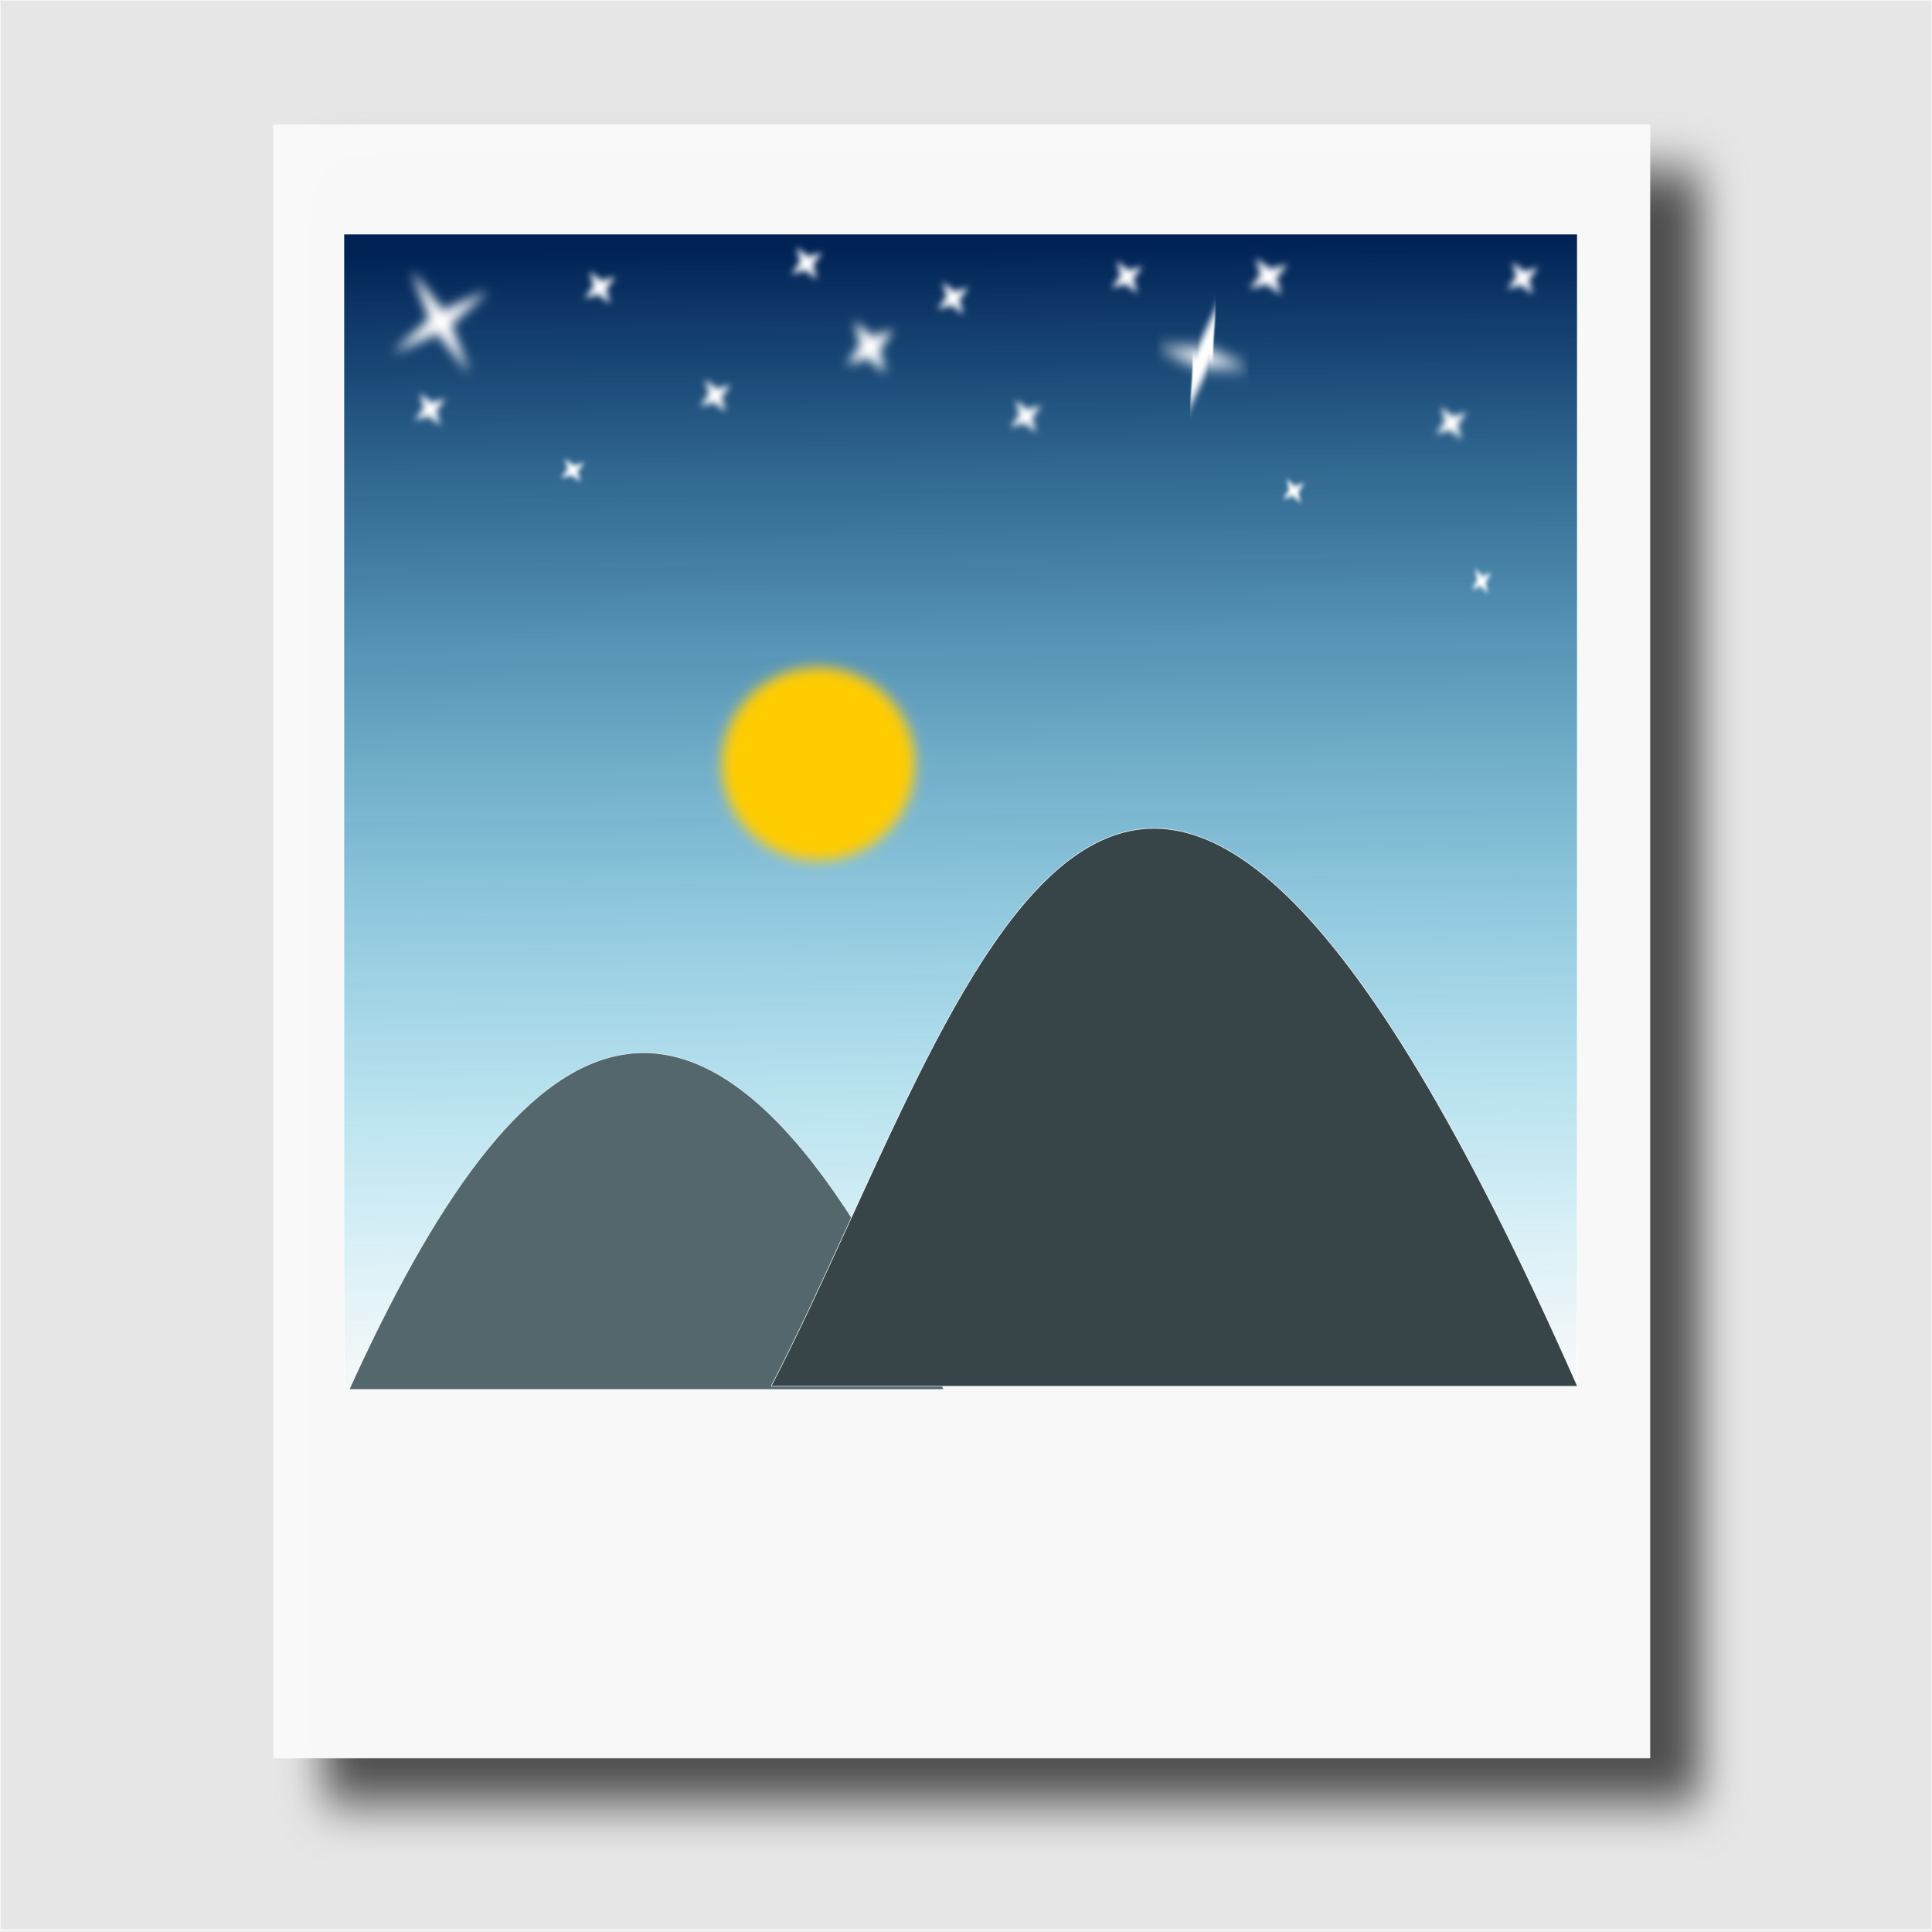
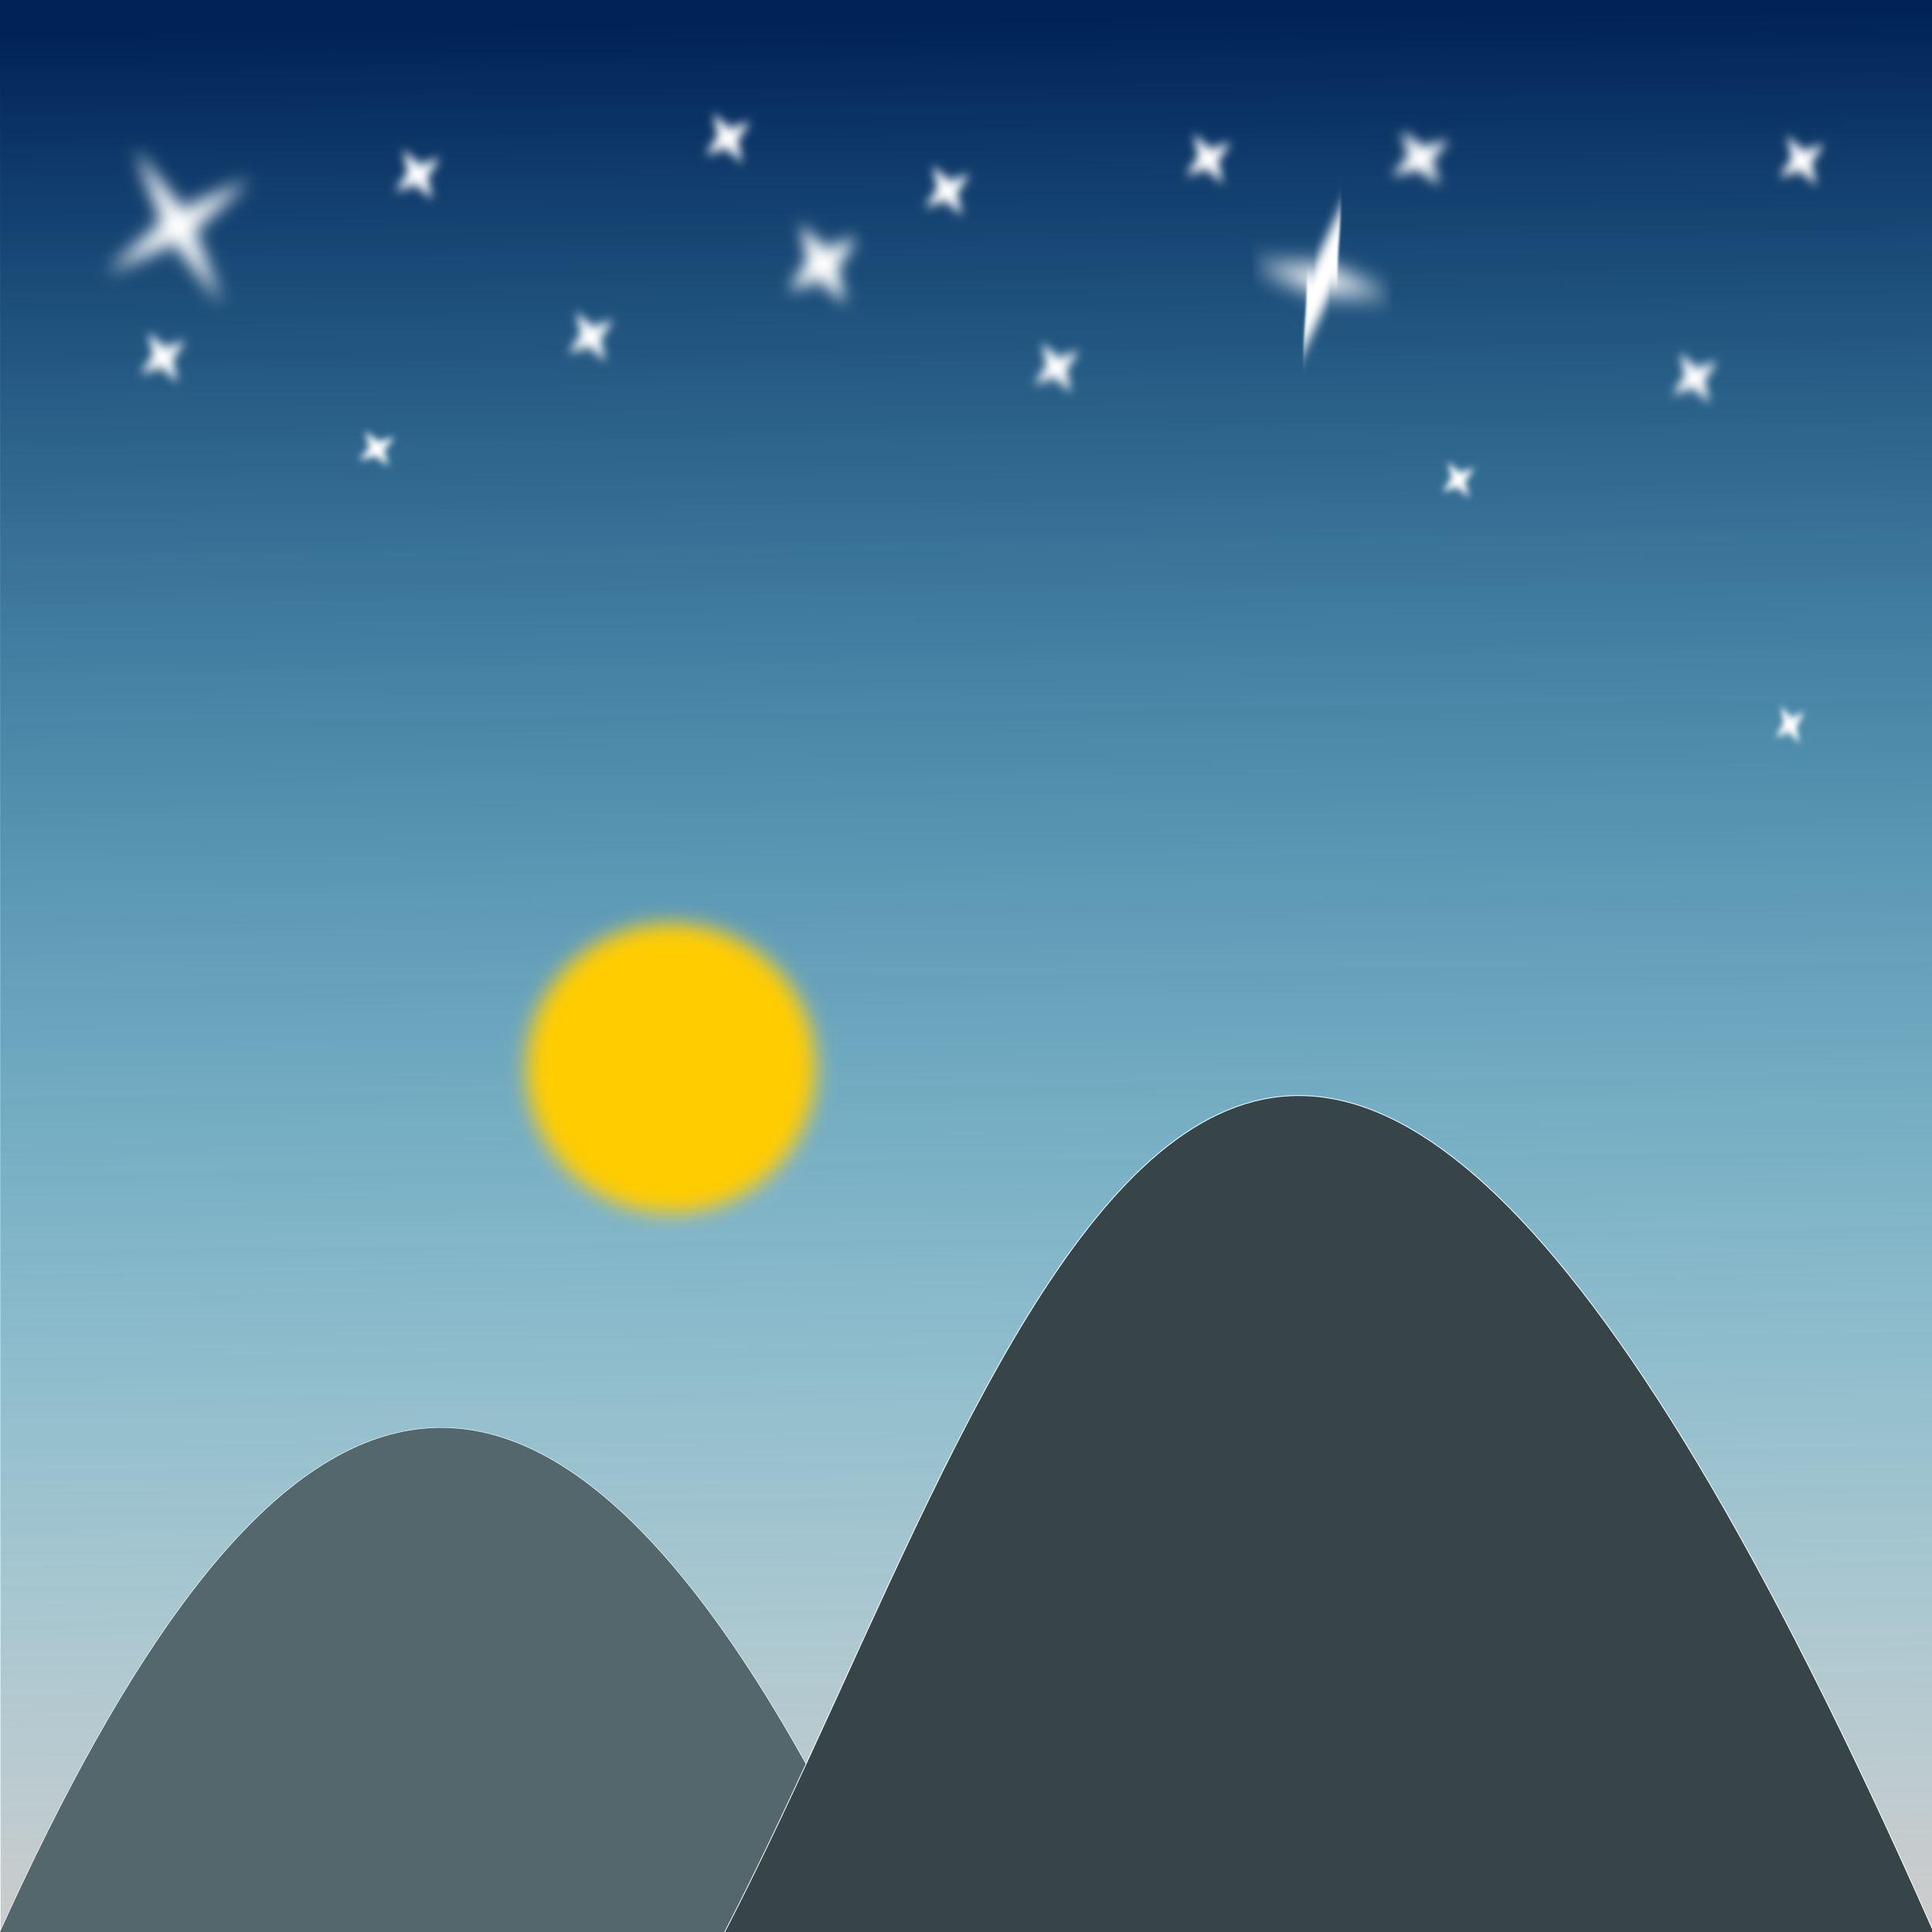
- <svg xmlns="http://www.w3.org/2000/svg" xmlns:ns1="http://www.openswatchbook.org/uri/2009/osb" xmlns:xlink="http://www.w3.org/1999/xlink" width="300" height="300" viewBox="0 0 79.375 79.375" version="1.1" id="svg850">
+ <svg xmlns="http://www.w3.org/2000/svg" xmlns:ns1="http://www.openswatchbook.org/uri/2009/osb" xmlns:xlink="http://www.w3.org/1999/xlink" width="200" height="200" viewBox="0 0 52.917 52.917" version="1.1" id="svg850">
  <defs id="defs844">
    <linearGradient id="linearGradient2997">
      <stop style="stop-color:#002255;stop-opacity:1" offset="0" id="stop2993" />
      <stop style="stop-color:#00ccff;stop-opacity:0;" offset="1" id="stop2995" />
    </linearGradient>
    <linearGradient id="linearGradient2969" ns1:paint="gradient">
      <stop style="stop-color:#ff6600;stop-opacity:1;" offset="0" id="stop2965" />
      <stop style="stop-color:#ff6600;stop-opacity:0;" offset="1" id="stop2967" />
    </linearGradient>
    <linearGradient id="linearGradient1460" ns1:paint="gradient">
      <stop style="stop-color:#ff7f2a;stop-opacity:1;" offset="0" id="stop1456" />
      <stop style="stop-color:#ff7f2a;stop-opacity:0;" offset="1" id="stop1458" />
    </linearGradient>
-     <filter style="color-interpolation-filters:sRGB" id="filter1420" x="-0.036" width="1.072" y="-0.036" height="1.072">
-       <feGaussianBlur stdDeviation="0.913" id="feGaussianBlur1422" />
-     </filter>
-     <linearGradient xlink:href="#linearGradient2997" id="linearGradient3001" x1="31.135" y1="227.855" x2="31.7" y2="274.568" gradientUnits="userSpaceOnUse" />
+     <linearGradient xlink:href="#linearGradient2997" id="linearGradient3001" x1="31.135" y1="227.855" x2="31.7" y2="274.568" gradientUnits="userSpaceOnUse" gradientTransform="matrix(1.045482,0,0,1.118511,-14.78481,-10.10693)" />
    <filter style="color-interpolation-filters:sRGB" id="filter3631" x="-0.167" width="1.335" y="-0.164" height="1.328">
      <feGaussianBlur stdDeviation="0.385" id="feGaussianBlur3633" />
    </filter>
    <filter style="color-interpolation-filters:sRGB" id="filter3631-7" x="-0.167" width="1.335" y="-0.164" height="1.328">
      <feGaussianBlur stdDeviation="0.385" id="feGaussianBlur3633-0" />
    </filter>
    <filter style="color-interpolation-filters:sRGB" id="filter3631-7-2" x="-0.167" width="1.335" y="-0.164" height="1.328">
      <feGaussianBlur stdDeviation="0.385" id="feGaussianBlur3633-0-9" />
    </filter>
    <filter style="color-interpolation-filters:sRGB" id="filter3631-7-7" x="-0.167" width="1.335" y="-0.164" height="1.328">
      <feGaussianBlur stdDeviation="0.385" id="feGaussianBlur3633-0-1" />
    </filter>
    <filter style="color-interpolation-filters:sRGB" id="filter3631-7-9" x="-0.167" width="1.335" y="-0.164" height="1.328">
      <feGaussianBlur stdDeviation="0.385" id="feGaussianBlur3633-0-6" />
    </filter>
    <filter style="color-interpolation-filters:sRGB" id="filter3631-7-3" x="-0.167" width="1.335" y="-0.164" height="1.328">
      <feGaussianBlur stdDeviation="0.385" id="feGaussianBlur3633-0-8" />
    </filter>
    <filter style="color-interpolation-filters:sRGB" id="filter3631-7-27" x="-0.167" width="1.335" y="-0.164" height="1.328">
      <feGaussianBlur stdDeviation="0.385" id="feGaussianBlur3633-0-61" />
    </filter>
    <filter style="color-interpolation-filters:sRGB" id="filter3631-7-8" x="-0.167" width="1.335" y="-0.164" height="1.328">
      <feGaussianBlur stdDeviation="0.385" id="feGaussianBlur3633-0-90" />
    </filter>
    <filter style="color-interpolation-filters:sRGB" id="filter3631-6" x="-0.167" width="1.335" y="-0.164" height="1.328">
      <feGaussianBlur stdDeviation="0.385" id="feGaussianBlur3633-03" />
    </filter>
    <filter style="color-interpolation-filters:sRGB" id="filter3631-7-0" x="-0.167" width="1.335" y="-0.164" height="1.328">
      <feGaussianBlur stdDeviation="0.385" id="feGaussianBlur3633-0-3" />
    </filter>
    <filter style="color-interpolation-filters:sRGB" id="filter3631-7-31" x="-0.167" width="1.335" y="-0.164" height="1.328">
      <feGaussianBlur stdDeviation="0.385" id="feGaussianBlur3633-0-37" />
    </filter>
    <filter style="color-interpolation-filters:sRGB" id="filter3631-7-90" x="-0.167" width="1.335" y="-0.164" height="1.328">
      <feGaussianBlur stdDeviation="0.385" id="feGaussianBlur3633-0-68" />
    </filter>
    <filter style="color-interpolation-filters:sRGB" id="filter3631-7-5" x="-0.167" width="1.335" y="-0.164" height="1.328">
      <feGaussianBlur stdDeviation="0.385" id="feGaussianBlur3633-0-36" />
    </filter>
    <filter style="color-interpolation-filters:sRGB" id="filter3631-7-70" x="-0.167" width="1.335" y="-0.164" height="1.328">
      <feGaussianBlur stdDeviation="0.385" id="feGaussianBlur3633-0-2" />
    </filter>
    <filter style="color-interpolation-filters:sRGB" id="filter3631-7-78" x="-0.167" width="1.335" y="-0.164" height="1.328">
      <feGaussianBlur stdDeviation="0.385" id="feGaussianBlur3633-0-34" />
    </filter>
    <filter style="color-interpolation-filters:sRGB" id="filter3631-7-50" x="-0.167" width="1.335" y="-0.164" height="1.328">
      <feGaussianBlur stdDeviation="0.385" id="feGaussianBlur3633-0-18" />
    </filter>
    <filter style="color-interpolation-filters:sRGB" id="filter3869" x="-0.084" width="1.168" y="-0.084" height="1.168">
      <feGaussianBlur stdDeviation="0.277" id="feGaussianBlur3871" />
    </filter>
  </defs>
-   <g id="layer1" transform="translate(0,-217.625)">
-     <rect style="opacity:1;fill:#e6e6e6;fill-opacity:1;stroke:#ffffff;stroke-width:0.033;stroke-linecap:round;stroke-linejoin:round;stroke-miterlimit:4;stroke-dasharray:none;stroke-opacity:0.969;paint-order:stroke markers fill" id="rect1430" width="79.331" height="79.221" x="0.024" y="217.66" />
-     <g id="g1428" transform="matrix(0.9290996,0,0,1.10238,3.134742,-24.6974)">
-       <rect y="226.174" x="10.958" height="60.854" width="60.854" id="rect1395" style="opacity:1;fill:#4d4d4d;fill-opacity:1;stroke:#ffffff;stroke-width:0.033;stroke-linecap:round;stroke-linejoin:round;stroke-miterlimit:4;stroke-dasharray:none;stroke-opacity:0.969;paint-order:stroke markers fill;filter:url(#filter1420)" />
-       <rect y="224.478" x="8.728" height="60.854" width="60.854" id="rect1395-2" style="opacity:0.99;fill:#f9f9f9;fill-opacity:1;stroke:#ffffff;stroke-width:0.033;stroke-linecap:round;stroke-linejoin:round;stroke-miterlimit:4;stroke-dasharray:none;stroke-opacity:0.969;paint-order:stroke markers fill" />
-     </g>
-     <rect style="opacity:1;fill:url(#linearGradient3001);fill-opacity:1;stroke:#ffffff;stroke-width:0.031;stroke-linecap:round;stroke-linejoin:round;stroke-miterlimit:4;stroke-dasharray:none;stroke-opacity:0.969;paint-order:stroke markers fill" id="rect1424" width="50.65" height="47.313" x="14.141" y="227.255" />
-     <path style="opacity:1;fill:#53676c;fill-opacity:1;stroke:#ffffff;stroke-width:0.028;stroke-linecap:round;stroke-linejoin:round;stroke-miterlimit:4;stroke-dasharray:none;stroke-opacity:0.969;paint-order:stroke markers fill" d="m 38.758,274.699 v 0 0 c -9.891,-21.403 -17.509,-15.158 -24.394,0 z" id="rect2924" />
-     <path id="path2927" d="m 64.791,274.568 v 0 0 c -18.755,-42.488 -24.929,-15.776 -33.091,0 z" style="opacity:1;fill:#374548;fill-opacity:1;stroke:#ffffff;stroke-width:0.044;stroke-linecap:round;stroke-linejoin:round;stroke-miterlimit:4;stroke-dasharray:none;stroke-opacity:0.969;paint-order:stroke markers fill" />
-     <circle style="opacity:1;fill:#ffcc00;fill-opacity:1;stroke:#ffffff;stroke-width:0.037;stroke-linecap:round;stroke-linejoin:round;stroke-miterlimit:4;stroke-dasharray:none;stroke-opacity:0.969;paint-order:stroke markers fill;filter:url(#filter3869)" id="path2929" cx="33.623" cy="249.014" r="3.95" />
-     <path style="opacity:1;fill:#ffffff;fill-opacity:1;stroke:#ffffff;stroke-width:0.033;stroke-linecap:round;stroke-linejoin:round;stroke-miterlimit:4;stroke-dasharray:none;stroke-opacity:0.969;paint-order:stroke markers fill;filter:url(#filter3631)" id="path3537" d="m 25.814,235.387 -2.229,-2.521 -3.097,1.314 2.521,-2.229 -1.314,-3.097 2.229,2.521 3.097,-1.314 -2.521,2.229 z" transform="matrix(0.5823985,0.0103973,-0.01110562,0.6220747,6.834597,86.20762)" />
-     <path style="opacity:1;fill:#ffffff;fill-opacity:1;stroke:#ffffff;stroke-width:0.033;stroke-linecap:round;stroke-linejoin:round;stroke-miterlimit:4;stroke-dasharray:none;stroke-opacity:0.969;paint-order:stroke markers fill;filter:url(#filter3631-7)" id="path3537-7" d="m 24.995,233.918 -1.379,-1.046 -1.66,0.489 1.046,-1.379 -0.489,-1.66 1.379,1.046 1.66,-0.489 -1.046,1.379 z" transform="matrix(0.2179416,0.00447896,-0.00415588,0.2679776,56.65524,179.1924)" />
-     <path style="opacity:1;fill:#ffffff;fill-opacity:1;stroke:#ffffff;stroke-width:0.033;stroke-linecap:round;stroke-linejoin:round;stroke-miterlimit:4;stroke-dasharray:none;stroke-opacity:0.969;paint-order:stroke markers fill;filter:url(#filter3631-7-2)" id="path3537-7-8" d="m 24.995,233.918 -1.379,-1.046 -1.66,0.489 1.046,-1.379 -0.489,-1.66 1.379,1.046 1.66,-0.489 -1.046,1.379 z" transform="matrix(0.3380192,0.00602956,-0.00644561,0.3607509,18.11491,145.5602)" />
-     <path style="opacity:1;fill:#ffffff;fill-opacity:1;stroke:#ffffff;stroke-width:0.033;stroke-linecap:round;stroke-linejoin:round;stroke-miterlimit:4;stroke-dasharray:none;stroke-opacity:0.969;paint-order:stroke markers fill;filter:url(#filter3631-7-7)" id="path3537-7-7" d="m 24.995,233.918 -1.379,-1.046 -1.66,0.489 1.046,-1.379 -0.489,-1.66 1.379,1.046 1.66,-0.489 -1.046,1.379 z" transform="matrix(0.3380192,0.00602956,-0.00644561,0.3607509,32.62198,146.0011)" />
-     <path style="opacity:1;fill:#ffffff;fill-opacity:1;stroke:#ffffff;stroke-width:0.033;stroke-linecap:round;stroke-linejoin:round;stroke-miterlimit:4;stroke-dasharray:none;stroke-opacity:0.969;paint-order:stroke markers fill;filter:url(#filter3631-7-9)" id="path3537-7-3" d="m 24.995,233.918 -1.379,-1.046 -1.66,0.489 1.046,-1.379 -0.489,-1.66 1.379,1.046 1.66,-0.489 -1.046,1.379 z" transform="matrix(0.3380192,0.00602956,-0.00644561,0.3607509,26.60841,144.5645)" />
-     <path style="opacity:1;fill:#ffffff;fill-opacity:1;stroke:#ffffff;stroke-width:0.033;stroke-linecap:round;stroke-linejoin:round;stroke-miterlimit:4;stroke-dasharray:none;stroke-opacity:0.969;paint-order:stroke markers fill;filter:url(#filter3631-7-3)" id="path3537-7-81" d="m 24.995,233.918 -1.379,-1.046 -1.66,0.489 1.046,-1.379 -0.489,-1.66 1.379,1.046 1.66,-0.489 -1.046,1.379 z" transform="matrix(0.4209716,0.00675187,-0.00802741,0.4039672,43.97721,135.0585)" />
-     <path style="opacity:1;fill:#ffffff;fill-opacity:1;stroke:#ffffff;stroke-width:0.033;stroke-linecap:round;stroke-linejoin:round;stroke-miterlimit:4;stroke-dasharray:none;stroke-opacity:0.969;paint-order:stroke markers fill;filter:url(#filter3631-7-27)" id="path3537-7-813" d="m 24.995,233.918 -1.379,-1.046 -1.66,0.489 1.046,-1.379 -0.489,-1.66 1.379,1.046 1.66,-0.489 -1.046,1.379 z" transform="matrix(0.3380192,0.00602956,-0.00644561,0.3607509,39.76907,145.1307)" />
-     <path style="opacity:1;fill:#ffffff;fill-opacity:1;stroke:#ffffff;stroke-width:0.033;stroke-linecap:round;stroke-linejoin:round;stroke-miterlimit:4;stroke-dasharray:none;stroke-opacity:0.969;paint-order:stroke markers fill;filter:url(#filter3631-7-8)" id="path3537-7-1" d="m 24.995,233.918 -1.379,-1.046 -1.66,0.489 1.046,-1.379 -0.489,-1.66 1.379,1.046 1.66,-0.489 -1.046,1.379 z" transform="matrix(0.518616,0.00965685,-0.00988937,0.577773,25.71891,97.55134)" />
-     <path style="opacity:1;fill:#ffffff;fill-opacity:1;stroke:#ffffff;stroke-width:0.033;stroke-linecap:round;stroke-linejoin:round;stroke-miterlimit:4;stroke-dasharray:none;stroke-opacity:0.969;paint-order:stroke markers fill;filter:url(#filter3631-6)" id="path3537-5" d="m 25.097,235.135 -1.617,-2.301 -2.741,0.63 2.301,-1.617 -0.63,-2.741 1.617,2.301 2.741,-0.63 -2.301,1.617 z" transform="matrix(0.4624626,0.3541532,-0.37828,0.4939681,126.2417,109.2464)" />
-     <path style="opacity:1;fill:#ffffff;fill-opacity:1;stroke:#ffffff;stroke-width:0.033;stroke-linecap:round;stroke-linejoin:round;stroke-miterlimit:4;stroke-dasharray:none;stroke-opacity:0.969;paint-order:stroke markers fill;filter:url(#filter3631-7-0)" id="path3537-7-9" d="m 24.995,233.918 -1.379,-1.046 -1.66,0.489 1.046,-1.379 -0.489,-1.66 1.379,1.046 1.66,-0.489 -1.046,1.379 z" transform="matrix(0.3380192,0.00602956,-0.00644561,0.3607509,11.13738,150.5641)" />
-     <path style="opacity:1;fill:#ffffff;fill-opacity:1;stroke:#ffffff;stroke-width:0.033;stroke-linecap:round;stroke-linejoin:round;stroke-miterlimit:4;stroke-dasharray:none;stroke-opacity:0.969;paint-order:stroke markers fill;filter:url(#filter3631-7-31)" id="path3537-7-5" d="m 24.995,233.918 -1.379,-1.046 -1.66,0.489 1.046,-1.379 -0.489,-1.66 1.379,1.046 1.66,-0.489 -1.046,1.379 z" transform="matrix(0.3380192,0.00602956,-0.00644561,0.3607509,56.02205,145.1779)" />
-     <path style="opacity:1;fill:#ffffff;fill-opacity:1;stroke:#ffffff;stroke-width:0.033;stroke-linecap:round;stroke-linejoin:round;stroke-miterlimit:4;stroke-dasharray:none;stroke-opacity:0.969;paint-order:stroke markers fill;filter:url(#filter3631-7-90)" id="path3537-7-4" d="m 24.995,233.918 -1.379,-1.046 -1.66,0.489 1.046,-1.379 -0.489,-1.66 1.379,1.046 1.66,-0.489 -1.046,1.379 z" transform="matrix(0.3380192,0.00602956,-0.00644561,0.3607509,53.09273,151.1311)" />
-     <path style="opacity:1;fill:#ffffff;fill-opacity:1;stroke:#ffffff;stroke-width:0.033;stroke-linecap:round;stroke-linejoin:round;stroke-miterlimit:4;stroke-dasharray:none;stroke-opacity:0.969;paint-order:stroke markers fill;filter:url(#filter3631-7-5)" id="path3537-7-59" d="m 24.995,233.918 -1.379,-1.046 -1.66,0.489 1.046,-1.379 -0.489,-1.66 1.379,1.046 1.66,-0.489 -1.046,1.379 z" transform="matrix(0.3380192,0.00602956,-0.00644561,0.3607509,35.61134,150.8476)" />
-     <path style="opacity:1;fill:#ffffff;fill-opacity:1;stroke:#ffffff;stroke-width:0.033;stroke-linecap:round;stroke-linejoin:round;stroke-miterlimit:4;stroke-dasharray:none;stroke-opacity:0.969;paint-order:stroke markers fill;filter:url(#filter3631-7-70)" id="path3537-7-35" d="m 24.995,233.918 -1.379,-1.046 -1.66,0.489 1.046,-1.379 -0.489,-1.66 1.379,1.046 1.66,-0.489 -1.046,1.379 z" transform="matrix(0.3380192,0.00602956,-0.00644561,0.3607509,22.85464,149.9971)" />
-     <path style="opacity:1;fill:#ffffff;fill-opacity:1;stroke:#ffffff;stroke-width:0.033;stroke-linecap:round;stroke-linejoin:round;stroke-miterlimit:4;stroke-dasharray:none;stroke-opacity:0.969;paint-order:stroke markers fill;filter:url(#filter3631-7-78)" id="path3537-7-0" d="m 24.995,233.918 -1.379,-1.046 -1.66,0.489 1.046,-1.379 -0.489,-1.66 1.379,1.046 1.66,-0.489 -1.046,1.379 z" transform="matrix(0.2404825,0.00441982,-0.0045857,0.2644393,48.50502,176.3127)" />
-     <path style="opacity:1;fill:#ffffff;fill-opacity:1;stroke:#ffffff;stroke-width:0.033;stroke-linecap:round;stroke-linejoin:round;stroke-miterlimit:4;stroke-dasharray:none;stroke-opacity:0.969;paint-order:stroke markers fill;filter:url(#filter3631-7-50)" id="path3537-7-18" d="m 24.995,233.918 -1.379,-1.046 -1.66,0.489 1.046,-1.379 -0.489,-1.66 1.379,1.046 1.66,-0.489 -1.046,1.379 z" transform="matrix(0.263208,0.00436373,-0.00501905,0.2610834,18.44191,176.2426)" />
+   <g id="layer1" transform="translate(0,-244.0833)">
+     <rect style="opacity:1;fill:#cccccc;fill-opacity:1;stroke:#ffffff;stroke-width:0.033;stroke-linecap:round;stroke-linejoin:round;stroke-miterlimit:4;stroke-dasharray:none;stroke-opacity:0.969;paint-order:stroke markers fill" id="rect3873" width="52.953" height="52.92" x="-0" y="244.08" />
+     <rect style="opacity:1;fill:url(#linearGradient3001);fill-opacity:1;stroke:#ffffff;stroke-width:0.034;stroke-linecap:round;stroke-linejoin:round;stroke-miterlimit:4;stroke-dasharray:none;stroke-opacity:0.969;paint-order:stroke markers fill" id="rect1424" width="52.953" height="52.92" x="-0" y="244.08" />
+     <path style="opacity:1;fill:#53676c;fill-opacity:1;stroke:#ffffff;stroke-width:0.028;stroke-linecap:round;stroke-linejoin:round;stroke-miterlimit:4;stroke-dasharray:none;stroke-opacity:0.969;paint-order:stroke markers fill" d="m 24.394,297 v 0 0 c -9.891,-21.403 -17.509,-15.158 -24.394,0 z" id="rect2924" />
+     <path id="path2927" d="m 52.953,297 v 0 0 c -18.755,-42.488 -24.929,-15.776 -33.091,0 z" style="opacity:1;fill:#374548;fill-opacity:1;stroke:#ffffff;stroke-width:0.044;stroke-linecap:round;stroke-linejoin:round;stroke-miterlimit:4;stroke-dasharray:none;stroke-opacity:0.969;paint-order:stroke markers fill" />
+     <circle style="opacity:1;fill:#ffcc00;fill-opacity:1;stroke:#ffffff;stroke-width:0.037;stroke-linecap:round;stroke-linejoin:round;stroke-miterlimit:4;stroke-dasharray:none;stroke-opacity:0.969;paint-order:stroke markers fill;filter:url(#filter3869)" id="path2929" cx="18.384" cy="273.336" r="3.95" />
+     <path style="opacity:1;fill:#ffffff;fill-opacity:1;stroke:#ffffff;stroke-width:0.033;stroke-linecap:round;stroke-linejoin:round;stroke-miterlimit:4;stroke-dasharray:none;stroke-opacity:0.969;paint-order:stroke markers fill;filter:url(#filter3631)" id="path3537" d="m 25.814,235.387 -2.229,-2.521 -3.097,1.314 2.521,-2.229 -1.314,-3.097 2.229,2.521 3.097,-1.314 -2.521,2.229 z" transform="matrix(0.5823985,0.0103973,-0.01110562,0.6220747,-6.373303,105.6332)" />
+     <path style="opacity:1;fill:#ffffff;fill-opacity:1;stroke:#ffffff;stroke-width:0.033;stroke-linecap:round;stroke-linejoin:round;stroke-miterlimit:4;stroke-dasharray:none;stroke-opacity:0.969;paint-order:stroke markers fill;filter:url(#filter3631-7)" id="path3537-7" d="m 24.995,233.918 -1.379,-1.046 -1.66,0.489 1.046,-1.379 -0.489,-1.66 1.379,1.046 1.66,-0.489 -1.046,1.379 z" transform="matrix(0.2179416,0.00447896,-0.00415588,0.2679776,44.81725,201.6249)" />
+     <path style="opacity:1;fill:#ffffff;fill-opacity:1;stroke:#ffffff;stroke-width:0.033;stroke-linecap:round;stroke-linejoin:round;stroke-miterlimit:4;stroke-dasharray:none;stroke-opacity:0.969;paint-order:stroke markers fill;filter:url(#filter3631-7-2)" id="path3537-7-8" d="m 24.995,233.918 -1.379,-1.046 -1.66,0.489 1.046,-1.379 -0.489,-1.66 1.379,1.046 1.66,-0.489 -1.046,1.379 z" transform="matrix(0.3380192,0.00602956,-0.00644561,0.3607509,4.907006,164.9858)" />
+     <path style="opacity:1;fill:#ffffff;fill-opacity:1;stroke:#ffffff;stroke-width:0.033;stroke-linecap:round;stroke-linejoin:round;stroke-miterlimit:4;stroke-dasharray:none;stroke-opacity:0.969;paint-order:stroke markers fill;filter:url(#filter3631-7-7)" id="path3537-7-7" d="m 24.995,233.918 -1.379,-1.046 -1.66,0.489 1.046,-1.379 -0.489,-1.66 1.379,1.046 1.66,-0.489 -1.046,1.379 z" transform="matrix(0.3380192,0.00602956,-0.00644561,0.3607509,19.41408,165.4266)" />
+     <path style="opacity:1;fill:#ffffff;fill-opacity:1;stroke:#ffffff;stroke-width:0.033;stroke-linecap:round;stroke-linejoin:round;stroke-miterlimit:4;stroke-dasharray:none;stroke-opacity:0.969;paint-order:stroke markers fill;filter:url(#filter3631-7-9)" id="path3537-7-3" d="m 24.995,233.918 -1.379,-1.046 -1.66,0.489 1.046,-1.379 -0.489,-1.66 1.379,1.046 1.66,-0.489 -1.046,1.379 z" transform="matrix(0.3380192,0.00602956,-0.00644561,0.3607509,13.40051,163.9901)" />
+     <path style="opacity:1;fill:#ffffff;fill-opacity:1;stroke:#ffffff;stroke-width:0.033;stroke-linecap:round;stroke-linejoin:round;stroke-miterlimit:4;stroke-dasharray:none;stroke-opacity:0.969;paint-order:stroke markers fill;filter:url(#filter3631-7-3)" id="path3537-7-81" d="m 24.995,233.918 -1.379,-1.046 -1.66,0.489 1.046,-1.379 -0.489,-1.66 1.379,1.046 1.66,-0.489 -1.046,1.379 z" transform="matrix(0.4209716,0.00675187,-0.00802741,0.4039672,30.76931,154.484)" />
+     <path style="opacity:1;fill:#ffffff;fill-opacity:1;stroke:#ffffff;stroke-width:0.033;stroke-linecap:round;stroke-linejoin:round;stroke-miterlimit:4;stroke-dasharray:none;stroke-opacity:0.969;paint-order:stroke markers fill;filter:url(#filter3631-7-27)" id="path3537-7-813" d="m 24.995,233.918 -1.379,-1.046 -1.66,0.489 1.046,-1.379 -0.489,-1.66 1.379,1.046 1.66,-0.489 -1.046,1.379 z" transform="matrix(0.3380192,0.00602956,-0.00644561,0.3607509,26.56117,164.5562)" />
+     <path style="opacity:1;fill:#ffffff;fill-opacity:1;stroke:#ffffff;stroke-width:0.033;stroke-linecap:round;stroke-linejoin:round;stroke-miterlimit:4;stroke-dasharray:none;stroke-opacity:0.969;paint-order:stroke markers fill;filter:url(#filter3631-7-8)" id="path3537-7-1" d="m 24.995,233.918 -1.379,-1.046 -1.66,0.489 1.046,-1.379 -0.489,-1.66 1.379,1.046 1.66,-0.489 -1.046,1.379 z" transform="matrix(0.518616,0.00965685,-0.00988937,0.577773,12.51101,116.9769)" />
+     <path style="opacity:1;fill:#ffffff;fill-opacity:1;stroke:#ffffff;stroke-width:0.033;stroke-linecap:round;stroke-linejoin:round;stroke-miterlimit:4;stroke-dasharray:none;stroke-opacity:0.969;paint-order:stroke markers fill;filter:url(#filter3631-6)" id="path3537-5" d="m 25.097,235.135 -1.617,-2.301 -2.741,0.63 2.301,-1.617 -0.63,-2.741 1.617,2.301 2.741,-0.63 -2.301,1.617 z" transform="matrix(0.4624626,0.3541532,-0.37828,0.4939681,113.0338,128.6719)" />
+     <path style="opacity:1;fill:#ffffff;fill-opacity:1;stroke:#ffffff;stroke-width:0.033;stroke-linecap:round;stroke-linejoin:round;stroke-miterlimit:4;stroke-dasharray:none;stroke-opacity:0.969;paint-order:stroke markers fill;filter:url(#filter3631-7-0)" id="path3537-7-9" d="m 24.995,233.918 -1.379,-1.046 -1.66,0.489 1.046,-1.379 -0.489,-1.66 1.379,1.046 1.66,-0.489 -1.046,1.379 z" transform="matrix(0.3380192,0.00602956,-0.00644561,0.3607509,-2.070522,169.9896)" />
+     <path style="opacity:1;fill:#ffffff;fill-opacity:1;stroke:#ffffff;stroke-width:0.033;stroke-linecap:round;stroke-linejoin:round;stroke-miterlimit:4;stroke-dasharray:none;stroke-opacity:0.969;paint-order:stroke markers fill;filter:url(#filter3631-7-31)" id="path3537-7-5" d="m 24.995,233.918 -1.379,-1.046 -1.66,0.489 1.046,-1.379 -0.489,-1.66 1.379,1.046 1.66,-0.489 -1.046,1.379 z" transform="matrix(0.3380192,0.00602956,-0.00644561,0.3607509,42.81415,164.6035)" />
+     <path style="opacity:1;fill:#ffffff;fill-opacity:1;stroke:#ffffff;stroke-width:0.033;stroke-linecap:round;stroke-linejoin:round;stroke-miterlimit:4;stroke-dasharray:none;stroke-opacity:0.969;paint-order:stroke markers fill;filter:url(#filter3631-7-90)" id="path3537-7-4" d="m 24.995,233.918 -1.379,-1.046 -1.66,0.489 1.046,-1.379 -0.489,-1.66 1.379,1.046 1.66,-0.489 -1.046,1.379 z" transform="matrix(0.3380192,0.00602956,-0.00644561,0.3607509,39.88484,170.5566)" />
+     <path style="opacity:1;fill:#ffffff;fill-opacity:1;stroke:#ffffff;stroke-width:0.033;stroke-linecap:round;stroke-linejoin:round;stroke-miterlimit:4;stroke-dasharray:none;stroke-opacity:0.969;paint-order:stroke markers fill;filter:url(#filter3631-7-5)" id="path3537-7-59" d="m 24.995,233.918 -1.379,-1.046 -1.66,0.489 1.046,-1.379 -0.489,-1.66 1.379,1.046 1.66,-0.489 -1.046,1.379 z" transform="matrix(0.3380192,0.00602956,-0.00644561,0.3607509,22.40344,170.2731)" />
+     <path style="opacity:1;fill:#ffffff;fill-opacity:1;stroke:#ffffff;stroke-width:0.033;stroke-linecap:round;stroke-linejoin:round;stroke-miterlimit:4;stroke-dasharray:none;stroke-opacity:0.969;paint-order:stroke markers fill;filter:url(#filter3631-7-70)" id="path3537-7-35" d="m 24.995,233.918 -1.379,-1.046 -1.66,0.489 1.046,-1.379 -0.489,-1.66 1.379,1.046 1.66,-0.489 -1.046,1.379 z" transform="matrix(0.3380192,0.00602956,-0.00644561,0.3607509,9.64674,169.4227)" />
+     <path style="opacity:1;fill:#ffffff;fill-opacity:1;stroke:#ffffff;stroke-width:0.033;stroke-linecap:round;stroke-linejoin:round;stroke-miterlimit:4;stroke-dasharray:none;stroke-opacity:0.969;paint-order:stroke markers fill;filter:url(#filter3631-7-78)" id="path3537-7-0" d="m 24.995,233.918 -1.379,-1.046 -1.66,0.489 1.046,-1.379 -0.489,-1.66 1.379,1.046 1.66,-0.489 -1.046,1.379 z" transform="matrix(0.2404825,0.00441982,-0.0045857,0.2644393,35.29712,195.7383)" />
+     <path style="opacity:1;fill:#ffffff;fill-opacity:1;stroke:#ffffff;stroke-width:0.033;stroke-linecap:round;stroke-linejoin:round;stroke-miterlimit:4;stroke-dasharray:none;stroke-opacity:0.969;paint-order:stroke markers fill;filter:url(#filter3631-7-50)" id="path3537-7-18" d="m 24.995,233.918 -1.379,-1.046 -1.66,0.489 1.046,-1.379 -0.489,-1.66 1.379,1.046 1.66,-0.489 -1.046,1.379 z" transform="matrix(0.263208,0.00436373,-0.00501905,0.2610834,5.234011,195.6681)" />
  </g>
</svg>
